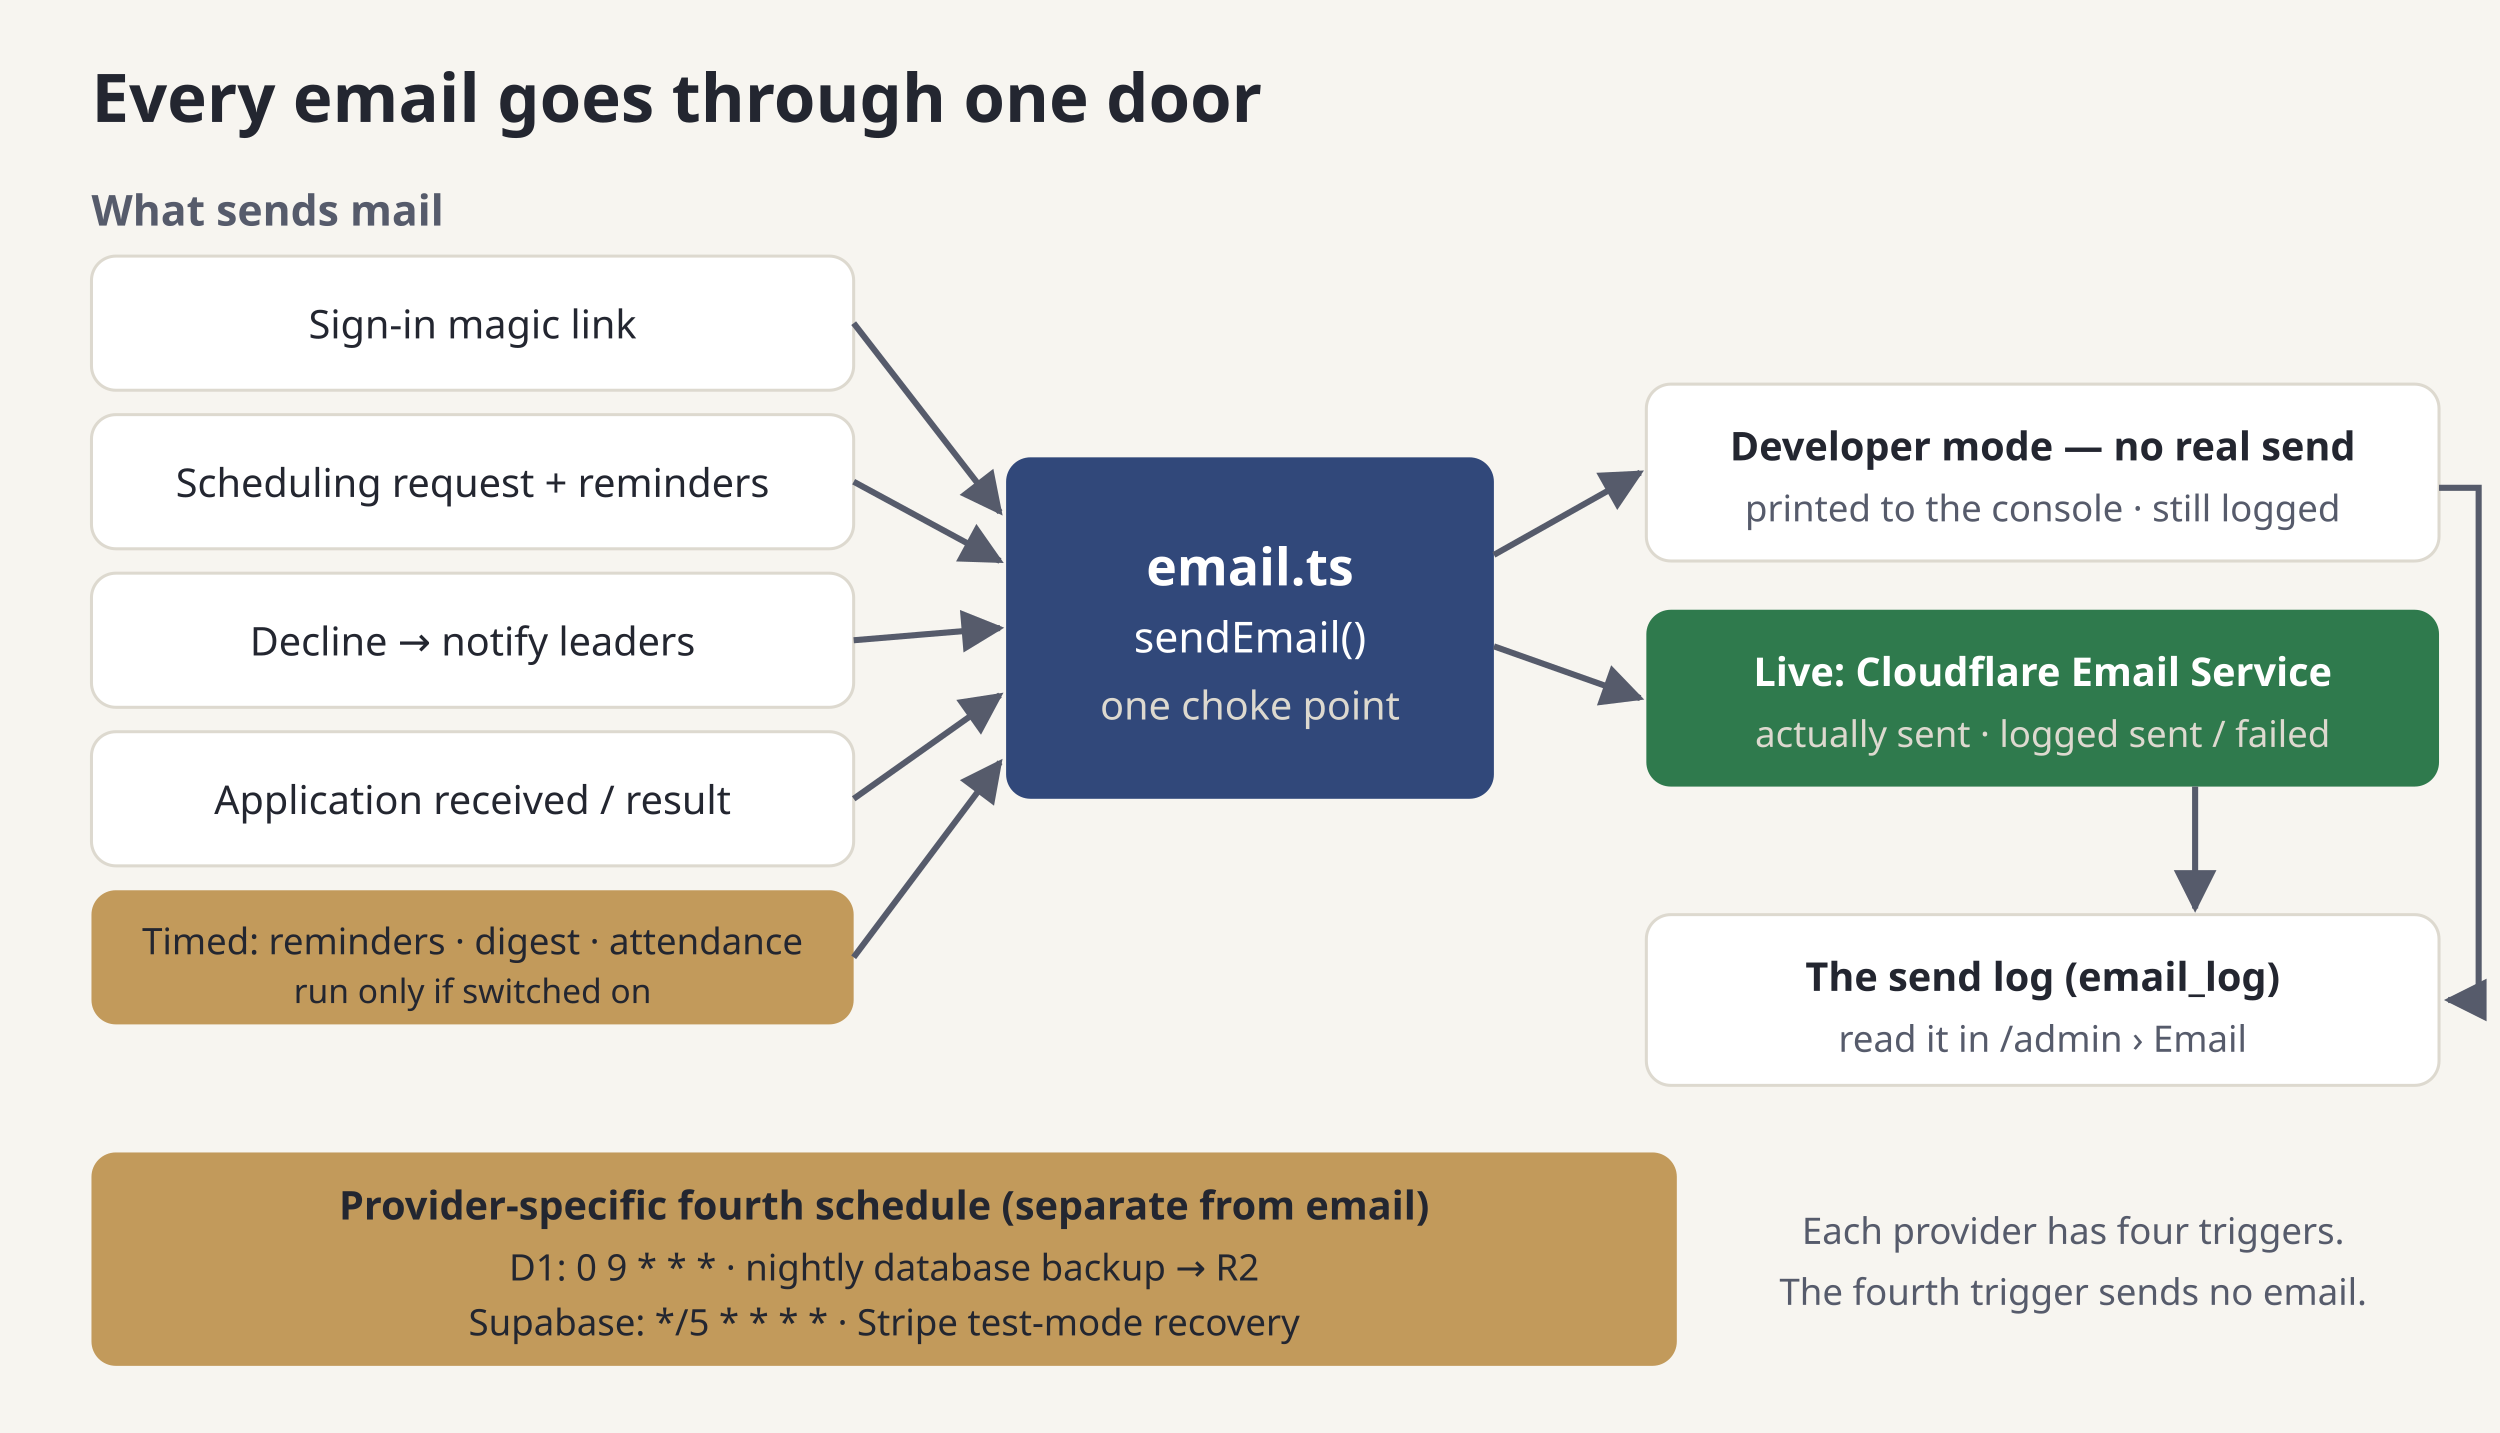
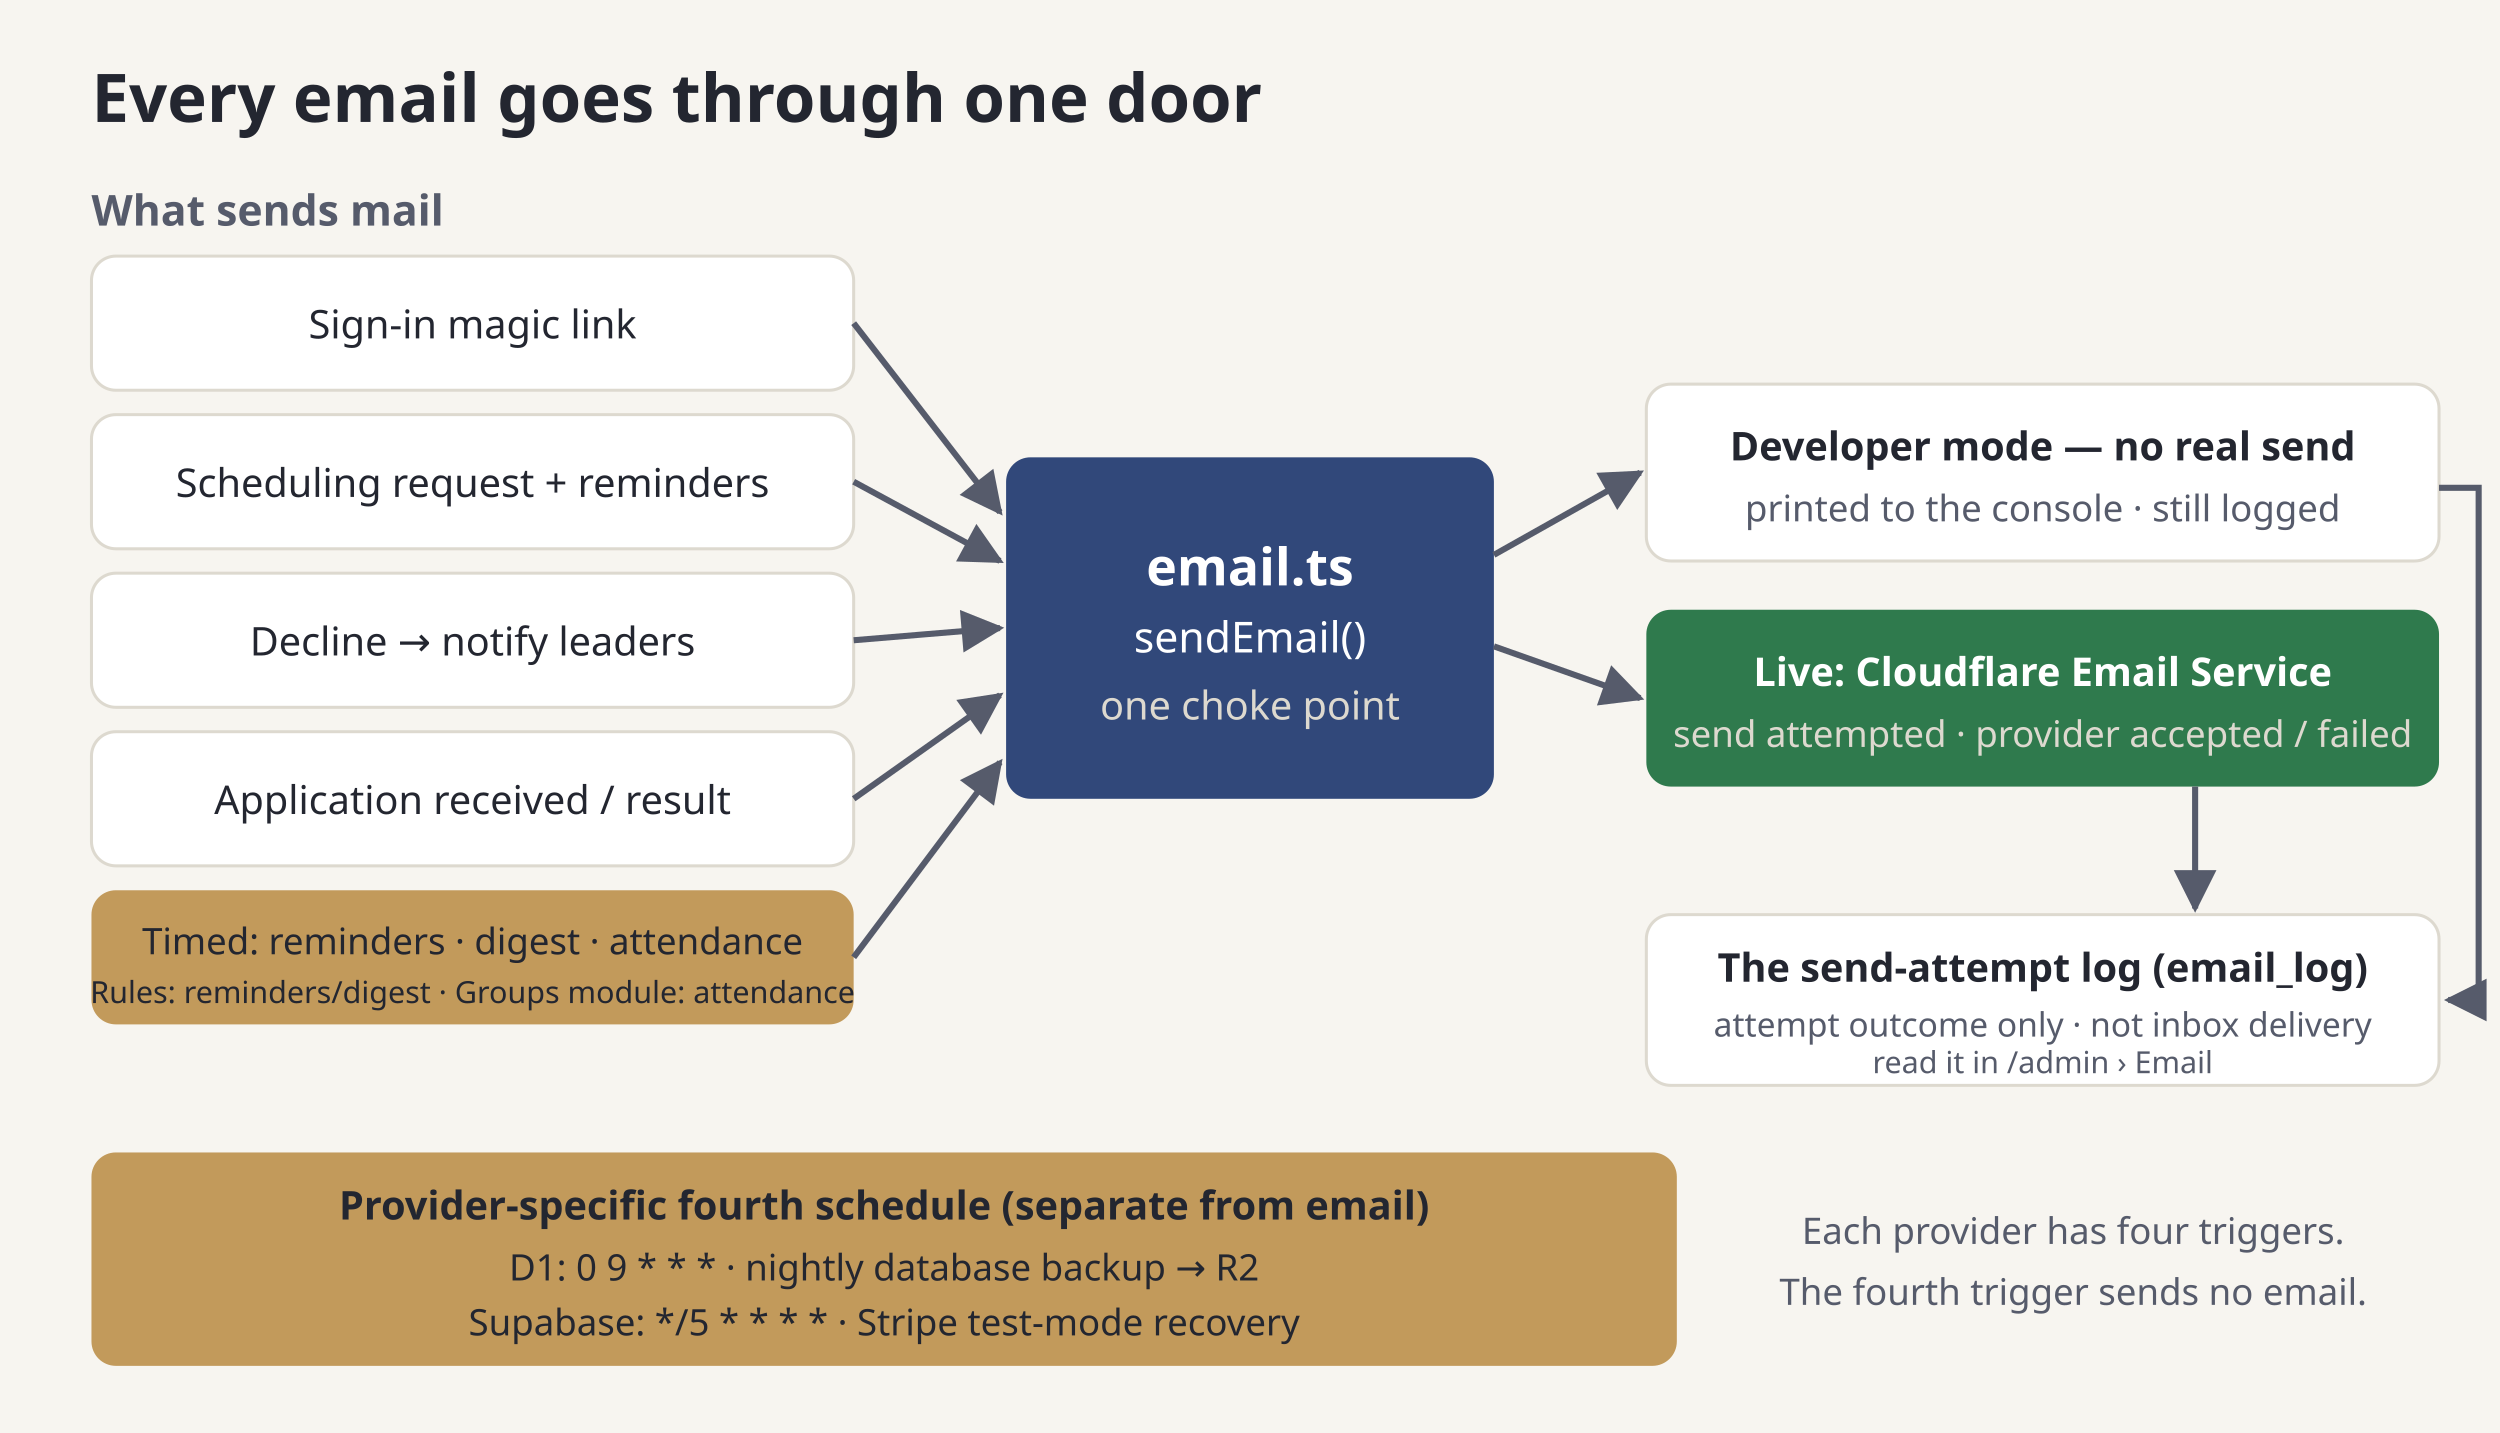
- <svg xmlns="http://www.w3.org/2000/svg" viewBox="0 0 820 470" font-family="system-ui, sans-serif" role="img" aria-label="Every email trigger flows through one choke point that either dev-logs or sends via the Email Service. Each database provider has a distinct fourth schedule: D1 runs a nightly backup to R2, while Supabase runs test-mode Stripe recovery every five minutes.">
+ <svg xmlns="http://www.w3.org/2000/svg" viewBox="0 0 820 470" font-family="system-ui, sans-serif" role="img" aria-label="Every email trigger flows through one choke point that either dev-logs or attempts a provider handoff; the log records the attempt outcome, not inbox delivery. Each database provider has a distinct fourth schedule: D1 runs a nightly backup to R2, while Supabase runs test-mode Stripe recovery every five minutes.">
  <defs>
    <marker id="arrow" viewBox="0 0 10 10" refX="9" refY="5" markerWidth="7" markerHeight="7" orient="auto-start-reverse">
      <path d="M0,0 L10,5 L0,10 z" fill="#565B6B" />
    </marker>
  </defs>
  <rect x="0" y="0" width="820" height="470" fill="#F7F5F0" />
  <text x="30" y="40" font-size="22" font-weight="700" fill="#232630">Every email goes through one door</text>
  <text x="30" y="74" font-size="14" font-weight="600" fill="#565B6B">What sends mail</text>
  <rect x="30" y="84" width="250" height="44" rx="8" fill="#FFFFFF" stroke="#DDD9CF" />
  <text x="155" y="111" font-size="13" fill="#232630" text-anchor="middle">Sign-in magic link</text>
  <rect x="30" y="136" width="250" height="44" rx="8" fill="#FFFFFF" stroke="#DDD9CF" />
  <text x="155" y="163" font-size="13" fill="#232630" text-anchor="middle">Scheduling request + reminders</text>
  <rect x="30" y="188" width="250" height="44" rx="8" fill="#FFFFFF" stroke="#DDD9CF" />
  <text x="155" y="215" font-size="13" fill="#232630" text-anchor="middle">Decline → notify leaders</text>
  <rect x="30" y="240" width="250" height="44" rx="8" fill="#FFFFFF" stroke="#DDD9CF" />
  <text x="155" y="267" font-size="13" fill="#232630" text-anchor="middle">Application received / result</text>
  <rect x="30" y="292" width="250" height="44" rx="8" fill="#C29A5B" />
  <text x="155" y="313" font-size="12" fill="#232630" text-anchor="middle">Timed: reminders · digest · attendance</text>
-   <text x="155" y="329" font-size="11" fill="#232630" text-anchor="middle">run only if switched on</text>
+   <text x="155" y="329" font-size="10" fill="#232630" text-anchor="middle">Rules: reminders/digest · Groups module: attendance</text>
  <rect x="330" y="150" width="160" height="112" rx="8" fill="#31487A" />
  <text x="410" y="192" font-size="17" font-weight="700" fill="#FFFFFF" text-anchor="middle">email.ts</text>
  <text x="410" y="214" font-size="14" fill="#FFFFFF" text-anchor="middle">sendEmail()</text>
  <text x="410" y="236" font-size="13" fill="#DDD9CF" text-anchor="middle">one choke point</text>
  <line x1="280" y1="106" x2="328" y2="168" stroke="#565B6B" stroke-width="2" marker-end="url(#arrow)" />
  <line x1="280" y1="158" x2="328" y2="184" stroke="#565B6B" stroke-width="2" marker-end="url(#arrow)" />
  <line x1="280" y1="210" x2="328" y2="206" stroke="#565B6B" stroke-width="2" marker-end="url(#arrow)" />
  <line x1="280" y1="262" x2="328" y2="228" stroke="#565B6B" stroke-width="2" marker-end="url(#arrow)" />
  <line x1="280" y1="314" x2="328" y2="250" stroke="#565B6B" stroke-width="2" marker-end="url(#arrow)" />
  <rect x="540" y="126" width="260" height="58" rx="8" fill="#FFFFFF" stroke="#DDD9CF" />
  <text x="670" y="151" font-size="13" font-weight="600" fill="#232630" text-anchor="middle">Developer mode — no real send</text>
  <text x="670" y="171" font-size="12" fill="#565B6B" text-anchor="middle">printed to the console · still logged</text>
  <rect x="540" y="200" width="260" height="58" rx="8" fill="#2F7A4D" />
  <text x="670" y="225" font-size="13" font-weight="600" fill="#FFFFFF" text-anchor="middle">Live: Cloudflare Email Service</text>
-   <text x="670" y="245" font-size="12" fill="#DDD9CF" text-anchor="middle">actually sent · logged sent / failed</text>
+   <text x="670" y="245" font-size="12" fill="#DDD9CF" text-anchor="middle">send attempted · provider accepted / failed</text>
  <line x1="490" y1="182" x2="538" y2="155" stroke="#565B6B" stroke-width="2" marker-end="url(#arrow)" />
  <line x1="490" y1="212" x2="538" y2="229" stroke="#565B6B" stroke-width="2" marker-end="url(#arrow)" />
  <rect x="540" y="300" width="260" height="56" rx="8" fill="#FFFFFF" stroke="#DDD9CF" />
-   <text x="670" y="325" font-size="13" font-weight="600" fill="#232630" text-anchor="middle">The send log (email_log)</text>
-   <text x="670" y="345" font-size="12" fill="#565B6B" text-anchor="middle">read it in /admin › Email</text>
+   <text x="670" y="322" font-size="13" font-weight="600" fill="#232630" text-anchor="middle">The send-attempt log (email_log)</text>
+   <text x="670" y="340" font-size="11" fill="#565B6B" text-anchor="middle">attempt outcome only · not inbox delivery</text>
+   <text x="670" y="352" font-size="10" fill="#565B6B" text-anchor="middle">read it in /admin › Email</text>
  <path d="M800,160 L813,160 L813,328 L803,328" fill="none" stroke="#565B6B" stroke-width="2" marker-end="url(#arrow)" />
  <line x1="720" y1="258" x2="720" y2="298" stroke="#565B6B" stroke-width="2" marker-end="url(#arrow)" />
  <rect x="30" y="378" width="520" height="70" rx="8" fill="#C29A5B" />
  <text x="290" y="400" font-size="13" font-weight="600" fill="#232630" text-anchor="middle">Provider-specific fourth schedule (separate from email)</text>
  <text x="290" y="420" font-size="12" fill="#232630" text-anchor="middle">D1: 0 9 * * * · nightly database backup → R2</text>
  <text x="290" y="438" font-size="12" fill="#232630" text-anchor="middle">Supabase: */5 * * * * · Stripe test-mode recovery</text>
  <text x="680" y="408" font-size="12" fill="#565B6B" text-anchor="middle">Each provider has four triggers.</text>
  <text x="680" y="428" font-size="12" fill="#565B6B" text-anchor="middle">The fourth trigger sends no email.</text>
</svg>
